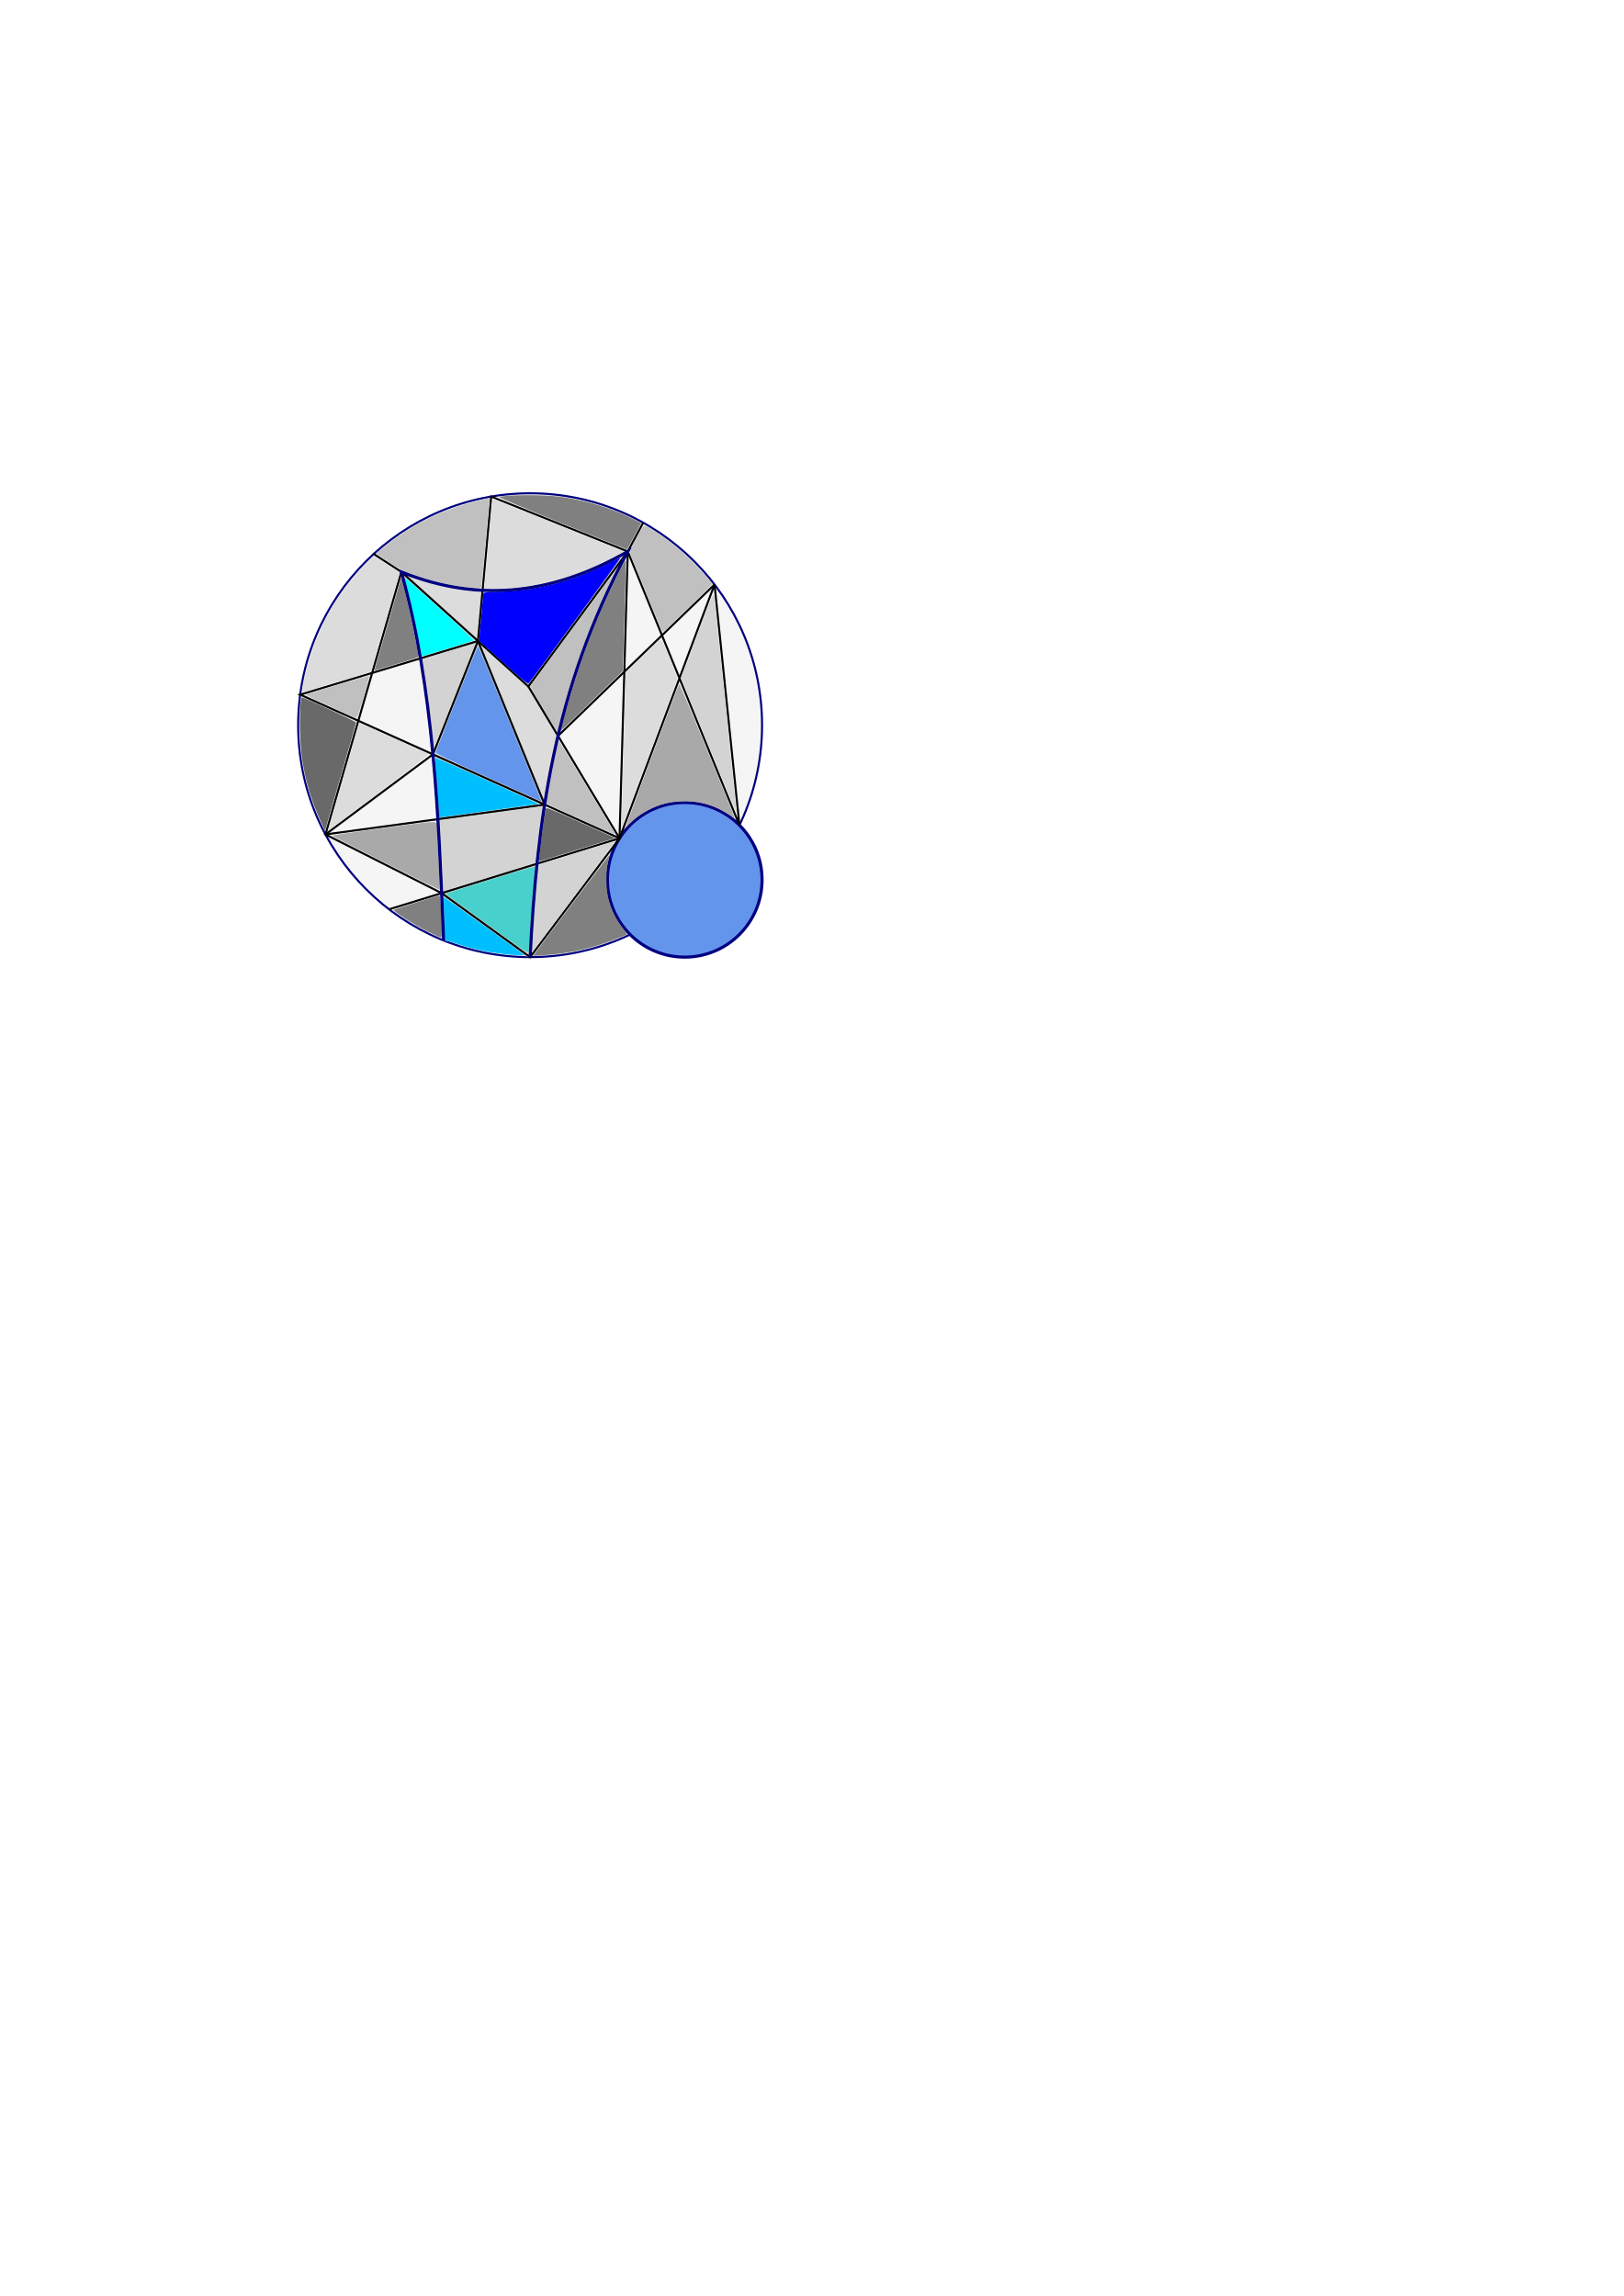
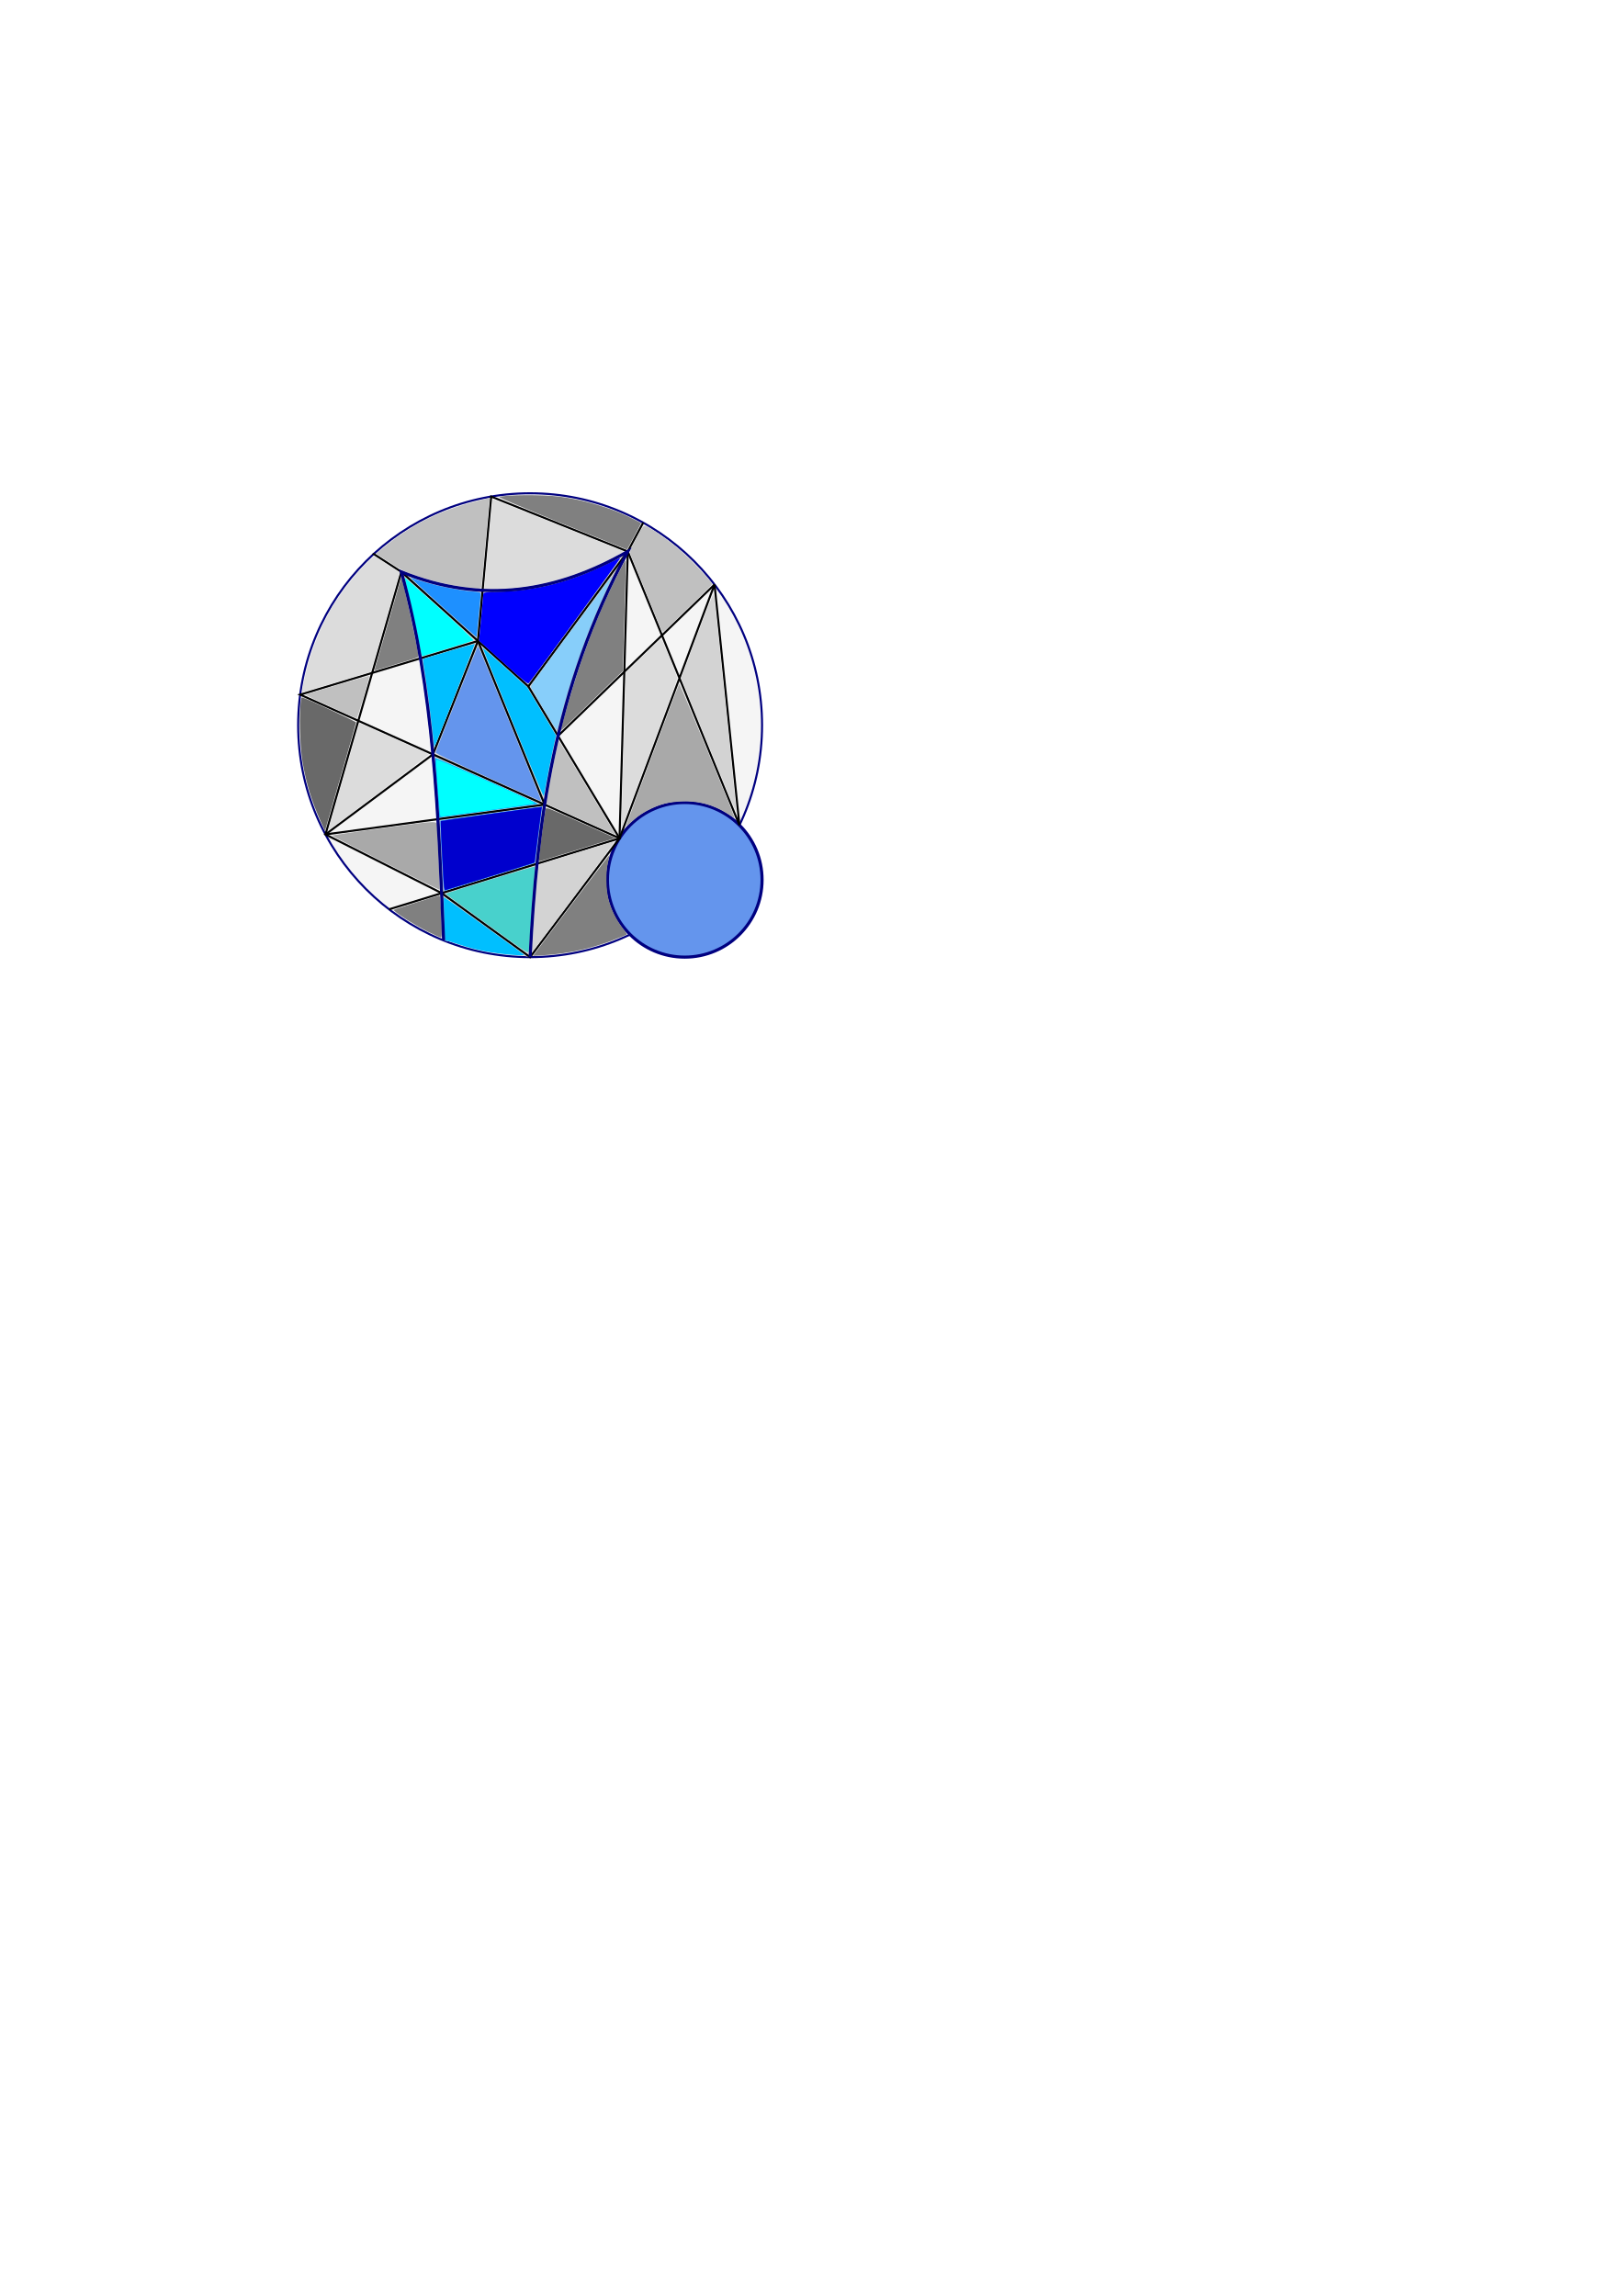
<svg xmlns="http://www.w3.org/2000/svg" width="210mm" height="297mm" viewBox="0 0 210 297" version="1.1" id="svg8">
  <defs id="defs2" />
  <g id="layer1">
    <circle cy="93.809" cx="68.561" id="circle4553" style="fill:#f5f5f5;stroke:#000080;stroke-width:0.265;stroke-miterlimit:4;stroke-dasharray:none;stroke-opacity:1" r="30" />
    <path style="fill:#6495ed;fill-opacity:1;stroke:#000080;stroke-width:0.4;stroke-miterlimit:4;stroke-dasharray:none;stroke-opacity:1" d="m 98.561,113.809 a 10,10 0 0 1 -10,10 10,10 0 0 1 -10,-10 10,10 0 0 1 10,-10 10,10 0 0 1 10,10 z" id="path21" />
    <path style="fill:#dcdcdc;stroke:#4b0082;stroke-width:0.265px;stroke-linecap:butt;stroke-linejoin:miter;stroke-opacity:1;fill-opacity:1" d="M 57.372,121.644 C 56.712,105.465 56.146,89.262 51.909,73.977 62.503,78.259 72.128,76.53 81.193,71.335 71.543,89.202 69.44,106.548 68.561,123.809" id="path4561" />
    <path style="fill:none;stroke:#000000;stroke-width:0.265px;stroke-linecap:butt;stroke-linejoin:miter;stroke-opacity:1" d="M 51.909,73.977 C 68.331,88.791 68.331,88.791 68.331,88.791 L 81.193,71.335 83.185,67.615" id="path4563" />
    <path style="fill:none;stroke:#000000;stroke-width:0.265px;stroke-linecap:butt;stroke-linejoin:miter;stroke-opacity:1" d="m 68.331,88.791 c 11.794,19.647 11.794,19.647 11.794,19.647 l -29.805,9.188" id="path4567" />
    <path style="fill:none;stroke:#000000;stroke-width:0.265px;stroke-linecap:butt;stroke-linejoin:miter;stroke-opacity:1" d="M 80.125,108.439 38.822,89.856 61.815,82.913" id="path4569" />
    <path style="fill:none;stroke:#000000;stroke-width:0.265px;stroke-linecap:butt;stroke-linejoin:miter;stroke-opacity:1" d="M 63.53,64.234 61.815,82.913 55.992,97.581 42.095,107.936 57.119,115.531 68.561,123.809 80.125,108.439 92.412,75.612 95.632,106.738 81.193,71.335 Z" id="path4571" />
    <path style="fill:none;stroke:#000000;stroke-width:0.265px;stroke-linecap:butt;stroke-linejoin:miter;stroke-opacity:1" d="M 80.125,108.439 C 81.193,71.335 81.193,71.335 81.193,71.335" id="path4573" />
    <path style="fill:none;stroke:#000000;stroke-width:0.265px;stroke-linecap:butt;stroke-linejoin:miter;stroke-opacity:1" d="m 51.909,73.977 c -3.58,-2.319 -3.58,-2.319 -3.58,-2.319 l 0.051,-0.047" id="path4575" />
    <path style="fill:none;stroke:#000000;stroke-width:0.265px;stroke-linecap:butt;stroke-linejoin:miter;stroke-opacity:1" d="m 42.095,107.937 28.343,-3.856" id="path4577" />
    <path style="fill:#ffff00;stroke:#000000;stroke-width:0.265px;stroke-linecap:butt;stroke-linejoin:miter;stroke-opacity:1" d="m 61.815,82.913 c 8.624,21.167 8.624,21.167 8.624,21.167" id="path4579" />
    <path style="fill:none;stroke:#000000;stroke-width:0.265px;stroke-linecap:butt;stroke-linejoin:miter;stroke-opacity:1" d="M 51.909,73.977 C 42.096,107.937 42.096,107.937 42.096,107.937" id="path4581" />
    <path style="fill:none;stroke:#000000;stroke-width:0.265px;stroke-linecap:butt;stroke-linejoin:miter;stroke-opacity:1" d="M 72.172,95.189 92.413,75.613" id="path4583" />
    <path style="fill:#dcdcdc;fill-opacity:1;stroke:none;stroke-width:0.467;stroke-miterlimit:4;stroke-dasharray:none;stroke-opacity:1" d="m 160.726,404.926 c 0.15,-0.481 3.542,-12.194 7.537,-26.03 3.995,-13.836 7.323,-25.215 7.396,-25.288 0.162,-0.162 33.452,14.761 33.937,15.213 0.27,0.251 -45.812,35.026 -48.51,36.608 -0.468,0.274 -0.561,0.143 -0.359,-0.503 z" id="path4587" transform="scale(0.2645833)" />
    <path style="fill:#dcdcdc;fill-opacity:1;stroke:none;stroke-width:0.467;stroke-miterlimit:4;stroke-dasharray:none;stroke-opacity:1" d="m 147.783,337.067 c 2.439,-14.515 8.565,-30.865 15.844,-42.288 4.742,-7.442 13.549,-18.175 17.778,-21.666 l 1.514,-1.25 6.22,4.022 6.22,4.022 -4.41,15.241 c -2.426,8.383 -5.591,19.304 -7.035,24.27 l -2.624,9.029 -16.776,5.064 c -9.227,2.785 -16.823,5.065 -16.88,5.067 -0.058,0.002 0.01,-0.678 0.15,-1.511 z" id="path4589" transform="scale(0.2645833)" />
    <path style="fill:#dcdcdc;fill-opacity:1;stroke:none;stroke-width:0.467;stroke-miterlimit:4;stroke-dasharray:none;stroke-opacity:1" d="m 238.7,266.038 c 1.106,-11.963 2.093,-21.832 2.193,-21.931 0.203,-0.203 63.198,25.003 63.809,25.532 0.548,0.475 -12.419,6.878 -19.587,9.671 -14.598,5.689 -28.346,8.478 -41.783,8.478 h -6.643 z" id="path4591" transform="scale(0.2645833)" />
    <path style="fill:#dcdcdc;fill-opacity:1;stroke:none;stroke-width:0.467;stroke-miterlimit:4;stroke-dasharray:none;stroke-opacity:1" d="m 315.748,289.432 -8.044,-19.759 3.146,-5.97 c 1.731,-3.284 3.341,-6.219 3.578,-6.523 0.317,-0.406 1.352,0.006 3.891,1.547 10.046,6.099 20.606,15.395 28.271,24.887 l 1.709,2.116 -9.412,9.104 c -5.177,5.007 -10.691,10.286 -12.253,11.731 l -2.841,2.627 z" id="path4593" transform="scale(0.2645833)" />
    <path style="fill:#dcdcdc;fill-opacity:1;stroke:none;stroke-width:0.467;stroke-miterlimit:4;stroke-dasharray:none;stroke-opacity:1" d="m 303.879,398.461 c 0.137,-3.844 0.65,-21.089 1.141,-38.321 l 0.892,-31.331 7.982,-7.8 c 4.39,-4.29 8.329,-8.043 8.753,-8.34 0.682,-0.478 1.215,0.544 4.614,8.844 2.114,5.161 3.841,9.698 3.839,10.081 -0.002,0.383 -6.184,17.158 -13.737,37.277 l -13.733,36.58 z" id="path4595" transform="scale(0.2645833)" />
    <path style="fill:#c0c0c0;fill-opacity:1;stroke:none;stroke-width:0.467;stroke-miterlimit:4;stroke-dasharray:none;stroke-opacity:1" d="m 283.535,400.413 -16.581,-7.511 1.342,-7.705 c 1.245,-7.149 4.482,-22.926 4.76,-23.206 0.067,-0.068 6.062,9.788 13.321,21.901 7.259,12.113 13.501,22.496 13.871,23.073 0.37,0.577 0.492,1.028 0.27,1.004 -0.222,-0.025 -7.864,-3.425 -16.984,-7.556 z" id="path4597" transform="scale(0.2645833)" />
    <path style="fill:#dcdcdc;fill-opacity:1;stroke:none;stroke-width:0.467;stroke-miterlimit:4;stroke-dasharray:none;stroke-opacity:1" d="m 260.118,462.907 c 1.248,-19.521 1.678,-25.546 2.288,-32.06 0.396,-4.229 0.864,-7.817 1.041,-7.974 0.177,-0.157 8.395,-2.754 18.262,-5.772 9.867,-3.018 18.241,-5.6 18.607,-5.738 0.542,-0.204 -37.867,51.352 -39.79,53.409 -0.448,0.48 -0.534,0.092 -0.408,-1.864 z" id="path4599" transform="scale(0.2645833)" />
    <path style="fill:#d3d3d3;fill-opacity:1;stroke:none;stroke-width:0.467;stroke-miterlimit:4;stroke-dasharray:none;stroke-opacity:1" d="m 346.327,364.413 -13.39,-32.85 7.821,-20.952 c 5.162,-13.828 7.93,-20.676 8.14,-20.14 0.377,0.961 11.244,106.368 10.992,106.62 -0.095,0.095 -6.198,-14.61 -13.563,-32.678 z" id="path4601" transform="scale(0.2645833)" />
    <path style="fill:#d3d3d3;fill-opacity:1;stroke:none;stroke-width:0.467;stroke-miterlimit:4;stroke-dasharray:none;stroke-opacity:1" d="m 211.186,357.847 c -0.918,-8.69 -2.722,-22.253 -4.016,-30.184 -0.463,-2.837 -0.814,-5.19 -0.78,-5.229 0.233,-0.269 25.148,-7.64 25.445,-7.527 0.275,0.105 -16.713,43.732 -19.443,49.93 -0.243,0.551 -0.675,-1.954 -1.207,-6.99 z" id="path4603" transform="scale(0.2645833)" />
    <path style="fill:#d3d3d3;fill-opacity:1;stroke:none;stroke-width:0.467;stroke-miterlimit:4;stroke-dasharray:none;stroke-opacity:1" d="m 211.636,362.554 c -0.503,-5.817 -3.005,-25.429 -4.222,-33.092 -0.608,-3.826 -1.058,-7.007 -1,-7.068 0.211,-0.223 25.9,-7.924 25.9,-7.764 0,0.091 -4.425,11.336 -9.834,24.99 -5.409,13.653 -9.989,25.232 -10.179,25.731 -0.224,0.588 -0.458,-0.396 -0.665,-2.796 z" id="path4605" transform="scale(0.2645833)" />
    <path style="fill:#d3d3d3;fill-opacity:1;stroke:none;stroke-width:0.467;stroke-miterlimit:4;stroke-dasharray:none;stroke-opacity:1" d="m 246.225,323.745 -11.862,-10.685 1.045,-10.888 c 0.575,-5.988 1.058,-11.307 1.073,-11.82 0.027,-0.882 0.381,-0.937 6.556,-1.025 17.925,-0.256 36.5,-5.037 54.739,-14.088 3.07,-1.523 5.649,-2.703 5.73,-2.621 0.125,0.125 -44.059,60.357 -45.072,61.442 -0.19,0.204 -5.684,-4.438 -12.209,-10.314 z" id="path4607" transform="scale(0.2645833)" />
    <path style="fill:#d3d3d3;fill-opacity:1;stroke:none;stroke-width:0.467;stroke-miterlimit:4;stroke-dasharray:none;stroke-opacity:1" d="m 216.253,429.332 c -0.172,-3.396 -0.573,-11.102 -0.891,-17.125 -0.318,-6.023 -0.565,-10.986 -0.549,-11.029 0.016,-0.043 11.038,-1.567 24.493,-3.386 13.455,-1.819 24.852,-3.395 25.327,-3.502 0.719,-0.162 0.82,0.015 0.603,1.056 -0.144,0.688 -0.928,6.703 -1.743,13.366 -0.815,6.664 -1.534,12.332 -1.597,12.596 -0.091,0.38 -43.923,14.199 -45.037,14.199 -0.16,0 -0.433,-2.778 -0.605,-6.174 z" id="path4609" transform="scale(0.2645833)" />
    <path style="fill:#d3d3d3;fill-opacity:1;stroke:none;stroke-width:0.467;stroke-miterlimit:4;stroke-dasharray:none;stroke-opacity:1" d="m 260.041,464.397 c -0.161,-0.261 -0.183,-0.839 -0.05,-1.285 0.134,-0.446 0.377,-3.223 0.541,-6.17 0.164,-2.947 0.364,-6.302 0.444,-7.456 0.97,-13.879 1.151,-16.226 1.406,-18.301 0.119,-0.967 0.331,-2.936 0.47,-4.375 0.409,-4.208 -0.086,-3.843 9.071,-6.704 1.41,-0.44 3.926,-1.235 5.592,-1.766 8.083,-2.577 21.404,-6.598 21.857,-6.598 0.752,0 0.411,1.015 -0.655,1.949 -0.513,0.449 -0.728,0.823 -0.479,0.832 0.249,0.009 -0.016,0.344 -0.59,0.746 -0.574,0.402 -0.936,0.904 -0.805,1.116 0.131,0.212 -0.075,0.506 -0.458,0.652 -0.383,0.147 -0.696,0.566 -0.696,0.931 0,0.365 -0.315,0.784 -0.699,0.932 -0.384,0.148 -0.699,0.567 -0.699,0.932 0,0.365 -0.315,0.784 -0.699,0.932 -0.384,0.148 -0.699,0.567 -0.699,0.932 0,0.365 -0.315,0.784 -0.699,0.932 -0.384,0.148 -0.699,0.567 -0.699,0.932 0,0.365 -0.315,0.784 -0.699,0.932 -0.384,0.148 -0.699,0.499 -0.699,0.782 0,0.283 -0.262,0.788 -0.582,1.123 -0.32,0.335 -0.897,1.073 -1.281,1.641 -0.384,0.568 -1.014,1.413 -1.398,1.878 -0.384,0.465 -1.014,1.311 -1.398,1.881 -1.181,1.751 -23.917,31.865 -24.529,32.489 -0.372,0.38 -0.678,0.419 -0.868,0.112 z" id="path4611" transform="scale(0.2645833)" />
    <path style="fill:#c0c0c0;fill-opacity:1;stroke:none;stroke-width:0.467;stroke-miterlimit:4;stroke-dasharray:none;stroke-opacity:1" d="m 322.664,306.544 c -0.523,-1.217 -2.21,-5.359 -3.749,-9.203 -1.539,-3.844 -3.079,-7.619 -3.422,-8.388 -0.343,-0.769 -1.276,-3.076 -2.073,-5.126 -0.797,-2.05 -1.681,-4.252 -1.964,-4.893 -0.283,-0.641 -0.675,-1.584 -0.871,-2.097 -0.196,-0.513 -0.788,-1.905 -1.314,-3.094 -1.752,-3.959 -1.744,-4.019 1.222,-9.519 3.975,-7.371 3.848,-7.204 5.218,-6.87 0.649,0.158 1.285,0.415 1.413,0.57 0.128,0.155 1.024,0.698 1.992,1.205 0.967,0.508 2.435,1.501 3.262,2.208 0.827,0.707 1.628,1.285 1.781,1.286 0.153,6.1e-4 0.71,0.368 1.238,0.817 0.528,0.449 1.429,1.13 2.002,1.514 0.573,0.384 1.537,1.118 2.141,1.631 0.605,0.513 1.962,1.666 3.016,2.563 4.114,3.5 14.378,14.185 15.441,16.074 0.242,0.431 -2.285,3.125 -8.155,8.697 -4.678,4.44 -9.974,9.595 -11.768,11.456 -1.794,1.86 -3.531,3.382 -3.861,3.382 -0.329,-1e-4 -1.027,-0.996 -1.55,-2.214 z" id="path4613" transform="scale(0.2645833)" />
    <path style="fill:#c0c0c0;fill-opacity:1;stroke:none;stroke-width:0.467;stroke-miterlimit:4;stroke-dasharray:none;stroke-opacity:1" d="m 161.328,345.432 c -6.878,-3.113 -12.28,-5.734 -12.004,-5.826 4.356,-1.452 31.038,-9.33 31.166,-9.202 0.369,0.369 -5.695,20.757 -6.164,20.723 -0.271,-0.02 -6.12,-2.582 -12.998,-5.695 z" id="path4615" transform="scale(0.2645833)" />
    <path style="fill:#c0c0c0;fill-opacity:1;stroke:none;stroke-width:0.467;stroke-miterlimit:4;stroke-dasharray:none;stroke-opacity:1" d="m 229.985,287.473 c -8.141,-0.832 -18.924,-3.319 -27.568,-6.358 -4.725,-1.661 -6.898,-2.772 -12.193,-6.233 l -6.443,-4.211 4.579,-3.683 c 14.749,-11.862 29.154,-18.587 49.72,-23.213 l 1.338,-0.301 -0.283,2.47 c -0.156,1.358 -1.031,10.857 -1.946,21.109 -0.915,10.252 -1.761,19.111 -1.88,19.688 -0.226,1.096 -0.886,1.186 -5.324,0.733 z" id="path4617" transform="scale(0.2645833)" />
    <path style="fill:#c0c0c0;fill-opacity:1;stroke:none;stroke-width:0.467;stroke-miterlimit:4;stroke-dasharray:none;stroke-opacity:1" d="m 265.647,346.526 c -3.519,-5.882 -6.324,-10.881 -6.235,-11.108 0.291,-0.738 41.12,-55.99 41.266,-55.844 0.078,0.078 -1.311,3.171 -3.088,6.873 -8.864,18.476 -17.438,42.028 -22.923,62.966 -1.124,4.292 -2.174,7.804 -2.333,7.805 -0.159,9.4e-4 -3.168,-4.811 -6.687,-10.693 z" id="path4619" transform="scale(0.2645833)" />
    <path style="fill:#a9a9a9;fill-opacity:1;stroke:none;stroke-width:0.467;stroke-miterlimit:4;stroke-dasharray:none;stroke-opacity:1" d="m 188.628,422.067 c -14.417,-7.281 -26.212,-13.376 -26.212,-13.544 0,-0.168 11.349,-1.844 25.22,-3.723 27.705,-3.753 26.019,-3.729 26.032,-0.372 0.004,0.975 0.335,8.17 0.735,15.989 0.4,7.819 0.663,14.367 0.582,14.552 -0.08,0.185 -11.941,-5.621 -26.358,-12.902 z" id="path4621" transform="scale(0.2645833)" />
    <path style="fill:#a9a9a9;fill-opacity:1;stroke:none;stroke-width:0.467;stroke-miterlimit:4;stroke-dasharray:none;stroke-opacity:1" d="m 305.941,404.039 c 0,-0.556 25.708,-69.354 26.07,-69.769 0.254,-0.29 27.052,64.606 27.052,65.511 0,0.16 -1.452,-0.648 -3.228,-1.796 -7.061,-4.568 -14.637,-6.575 -23.101,-6.122 -5.843,0.313 -9.283,1.128 -14.061,3.332 -4.083,1.883 -7.066,3.89 -10.287,6.923 -1.346,1.267 -2.446,2.131 -2.446,1.922 z" id="path4623" transform="scale(0.2645833)" />
    <path style="fill:#808080;fill-opacity:1;stroke:none;stroke-width:0.467;stroke-miterlimit:4;stroke-dasharray:none;stroke-opacity:1" d="m 274.254,356.937 c 0,-1.455 5.234,-19.682 8.348,-29.073 5.812,-17.527 11.962,-32.401 19.748,-47.764 3.503,-6.911 3.543,-6.966 3.572,-4.893 0.016,1.153 -0.309,13.525 -0.721,27.493 l -0.75,25.396 -9.389,9.069 c -5.164,4.988 -11.958,11.583 -15.098,14.655 -3.14,3.072 -5.708,5.375 -5.708,5.117 z" id="path4625" transform="scale(0.2645833)" />
    <path style="fill:#808080;fill-opacity:1;stroke:none;stroke-width:0.467;stroke-miterlimit:4;stroke-dasharray:none;stroke-opacity:1" d="m 209.012,455.421 c -6.703,-3.342 -17.095,-10.007 -16.486,-10.573 0.363,-0.337 21.507,-7.012 22.212,-7.012 0.451,0 0.749,3.451 1.059,12.232 0.238,6.753 0.177,8.27 -0.333,8.265 -0.344,-0.003 -3.247,-1.314 -6.453,-2.912 z" id="path4627" transform="scale(0.2645833)" />
    <path style="fill:#808080;fill-opacity:1;stroke:none;stroke-width:0.467;stroke-miterlimit:4;stroke-dasharray:none;stroke-opacity:1" d="m 183.551,325.91 c 0.331,-1.104 3.311,-11.401 6.621,-22.882 l 6.018,-20.875 1.75,6.895 c 1.438,5.667 5.75,26.094 6.545,31.01 0.203,1.255 0.11,1.311 -4.504,2.713 -12.06,3.664 -15.488,4.701 -16.231,4.916 -0.734,0.211 -0.75,0.062 -0.199,-1.776 z" id="path4629" transform="scale(0.2645833)" />
    <path style="fill:#808080;fill-opacity:1;stroke:none;stroke-width:0.467;stroke-miterlimit:4;stroke-dasharray:none;stroke-opacity:1" d="m 261.269,466.363 c 2.4,-3.427 36.52,-48.482 36.631,-48.371 0.075,0.075 -0.222,1.583 -0.662,3.351 -1.175,4.731 -1.056,13.723 0.245,18.535 1.335,4.933 3.701,9.719 6.771,13.692 2.065,2.672 2.394,3.33 1.762,3.525 -0.427,0.132 -2.244,0.854 -4.038,1.604 -11.168,4.671 -23.571,7.513 -36.309,8.32 l -5.087,0.322 z" id="path4631" transform="scale(0.2645833)" />
    <path style="fill:#696969;fill-opacity:1;stroke:none;stroke-width:0.467;stroke-miterlimit:4;stroke-dasharray:none;stroke-opacity:1" d="m 156.613,401.233 c -4.297,-9.627 -6.85,-17.988 -8.672,-28.401 -1.128,-6.449 -1.676,-19.264 -1.152,-26.954 0.298,-4.37 0.448,-5.021 1.112,-4.838 2.309,0.637 26.163,11.737 26.155,12.171 -0.005,0.284 -3.43,12.33 -7.61,26.769 l -7.601,26.253 z" id="path4633" transform="scale(0.2645833)" />
    <path style="fill:#696969;fill-opacity:1;stroke:none;stroke-width:0.467;stroke-miterlimit:4;stroke-dasharray:none;stroke-opacity:1" d="m 263.704,417.989 c 0.522,-5.38 2.656,-21.324 3.002,-22.425 0.312,-0.994 0.962,-0.746 17.212,6.568 l 16.887,7.601 -17.819,5.496 c -9.801,3.023 -18.219,5.604 -18.707,5.737 -0.831,0.226 -0.868,0.037 -0.575,-2.977 z" id="path4635" transform="scale(0.2645833)" />
    <path style="fill:#808080;fill-opacity:1;stroke:none;stroke-width:0.467;stroke-miterlimit:4;stroke-dasharray:none;stroke-opacity:1" d="m 274.827,255.972 c -17.241,-6.951 -31.081,-12.779 -30.755,-12.95 2.147,-1.131 21.368,-1.255 29.5,-0.191 12.875,1.686 26.654,5.957 37.143,11.513 l 2.677,1.418 -3.376,6.455 c -1.857,3.55 -3.481,6.441 -3.609,6.424 -0.128,-0.017 -14.339,-5.719 -31.58,-12.67 z" id="path4645" transform="scale(0.2645833)" />
    <path style="fill:#6495ed;fill-opacity:1;stroke:none;stroke-width:0.467;stroke-miterlimit:4;stroke-dasharray:none;stroke-opacity:1" d="m 238.558,380.158 c -17.913,-8.092 -25.612,-11.787 -25.572,-12.275 0.077,-0.941 20.384,-52.041 20.679,-52.038 0.128,10e-4 5.33,12.53 11.559,27.841 6.229,15.311 13.185,32.399 15.458,37.974 2.273,5.574 3.991,10.122 3.818,10.105 -0.172,-0.017 -11.847,-5.24 -25.943,-11.608 z" id="path4647" transform="scale(0.2645833)" />
    <path style="fill:#00bfff;fill-opacity:1;stroke:none;stroke-width:0.467;stroke-miterlimit:4;stroke-dasharray:none;stroke-opacity:1" d="m 236.84,465.029 c -8.378,-1.597 -16.032,-4.537 -17.222,-4.825 l -2.164,-0.524 -0.34,-10.429 c -0.187,-5.736 -0.259,-10.511 -0.16,-10.61 0.155,-0.155 38.206,27.144 39.205,28.127 0.198,0.195 -0.673,0.339 -1.936,0.32 -7.283,-0.334 -13.256,-1.289 -17.384,-2.058 z" id="path4649" transform="scale(0.2645833)" />
    <path style="fill:#0000ff;fill-opacity:1;stroke:none;stroke-width:0.123;stroke-miterlimit:4;stroke-dasharray:none;stroke-opacity:1" d="m 65.093,85.712 -3.139,-2.831 0.272,-2.874 c 0.15,-1.581 0.276,-2.991 0.28,-3.133 0.007,-0.251 0.08,-0.261 2.258,-0.332 4.812,-0.157 9.331,-1.368 14.182,-3.803 0.673,-0.338 1.25,-0.589 1.281,-0.558 0.049,0.049 -11.447,15.769 -11.85,16.205 -0.115,0.124 -0.799,-0.433 -3.284,-2.674 z" id="path4651" />
    <path style="fill:#00bfff;fill-opacity:1;stroke:none;stroke-width:0.467;stroke-miterlimit:4;stroke-dasharray:none;stroke-opacity:1" d="m 214.169,391.919 c -0.299,-4.297 -0.791,-10.797 -1.094,-14.445 -0.302,-3.648 -0.421,-6.762 -0.263,-6.92 0.158,-0.158 11.633,4.816 25.5,11.053 13.867,6.237 25.048,11.387 24.845,11.445 -0.203,0.057 -10.539,1.474 -22.969,3.147 -12.43,1.674 -23.247,3.153 -24.038,3.287 l -1.438,0.244 z" id="path4653" transform="scale(0.2645833)" />
    <path style="fill:#00ffff;fill-opacity:1;stroke:none;stroke-width:0.467;stroke-miterlimit:4;stroke-dasharray:none;stroke-opacity:1" d="m 205.948,319.901 c -0.128,-0.568 -1.081,-5.38 -2.118,-10.694 -1.037,-5.314 -2.826,-13.47 -3.976,-18.124 -1.15,-4.654 -2.018,-8.535 -1.928,-8.625 0.09,-0.09 7.758,6.683 17.041,15.05 9.283,8.367 16.711,15.37 16.507,15.562 -0.204,0.192 -5.718,1.952 -12.254,3.911 -6.535,1.959 -12.143,3.65 -12.46,3.757 -0.318,0.107 -0.683,-0.27 -0.811,-0.838 z" id="path4655" transform="scale(0.2645833)" />
    <path style="fill:#48d1cc;fill-opacity:1;stroke:none;stroke-width:0.467;stroke-miterlimit:4;stroke-dasharray:none;stroke-opacity:1" d="m 237.991,451.78 c -11.076,-8.003 -20.142,-14.655 -20.146,-14.783 -0.011,-0.331 43.363,-13.62 43.619,-13.364 0.116,0.116 -0.115,3.637 -0.514,7.823 -0.399,4.187 -1.056,13.175 -1.461,19.974 -0.404,6.799 -0.875,12.933 -1.047,13.631 -0.307,1.251 -0.61,1.054 -20.451,-13.281 z" id="path4657" transform="scale(0.2645833)" />
+     <path style="fill:#1e90ff;fill-opacity:1;stroke:none;stroke-width:0.704;stroke-miterlimit:4;stroke-dasharray:none;stroke-opacity:1" d="m 216.584,430.465 c -0.964,-17.122 -1.514,-29.067 -1.346,-29.255 0.194,-0.218 49.688,-7.044 49.808,-6.869 0.036,0.052 -0.303,2.611 -0.754,5.687 -0.45,3.076 -1.252,9.238 -1.781,13.694 -0.529,4.456 -1.021,8.139 -1.093,8.184 -0.072,0.045 -9.878,3.083 -21.791,6.75 -11.913,3.667 -21.905,6.761 -22.203,6.876 -0.383,0.147 -0.63,-1.345 -0.839,-5.066 z" id="path4971" transform="scale(0.2645833)" />
+     <path style="fill:#00bfff;fill-opacity:1;stroke:none;stroke-width:0.704;stroke-miterlimit:4;stroke-dasharray:none;stroke-opacity:1" d="m 211.923,362.187 c -0.676,-6.804 -3.127,-25.896 -4.203,-32.745 -0.623,-3.966 -1.093,-7.231 -1.044,-7.255 0.851,-0.419 25.28,-7.564 25.411,-7.433 0.15,0.15 -19.341,49.987 -19.735,50.461 -0.063,0.076 -0.256,-1.287 -0.429,-3.029 z" id="path4973" transform="scale(0.2645833)" />
+     <path style="fill:#0000cd;fill-opacity:1;stroke:none;stroke-width:0.704;stroke-miterlimit:4;stroke-dasharray:none;stroke-opacity:1" d="m 217.09,433.696 c -0.357,-2.047 -1.872,-32.024 -1.63,-32.265 0.167,-0.167 39.244,-5.649 46.713,-6.553 l 2.75,-0.333 -0.257,1.344 c -0.141,0.739 -0.947,6.85 -1.79,13.58 l -1.533,12.236 -6.552,2.06 c -12.353,3.884 -36.914,11.447 -37.176,11.447 -0.144,0 -0.38,-0.682 -0.525,-1.514 z" id="path4975" transform="scale(0.2645833)" />
+     <path style="fill:#87cefa;fill-opacity:1;stroke:none;stroke-width:0.704;stroke-miterlimit:4;stroke-dasharray:none;stroke-opacity:1" d="m 271.509,355.896 c -0.529,-0.61 -1.108,-1.415 -1.287,-1.788 -0.179,-0.373 -0.74,-1.308 -1.247,-2.077 -0.507,-0.769 -1.071,-1.713 -1.254,-2.097 -0.183,-0.384 -0.835,-1.433 -1.45,-2.33 -0.615,-0.897 -1.31,-2.05 -1.544,-2.563 -0.234,-0.513 -0.842,-1.561 -1.35,-2.33 -0.508,-0.769 -1.155,-1.975 -1.437,-2.679 -0.282,-0.705 -0.715,-1.281 -0.961,-1.281 -0.246,0 -0.337,-0.18 -0.201,-0.399 0.136,-0.219 -0.135,-0.796 -0.602,-1.281 -0.693,-0.721 -0.755,-1.096 -0.341,-2.047 0.279,-0.641 0.719,-1.401 0.979,-1.69 0.259,-0.289 0.786,-0.996 1.17,-1.571 1.046,-1.564 21.872,-29.866 23.012,-31.274 0.542,-0.669 1.301,-1.685 1.685,-2.257 0.384,-0.572 1.062,-1.493 1.506,-2.045 0.444,-0.553 0.97,-1.215 1.169,-1.471 0.199,-0.256 1.042,-1.335 1.873,-2.397 0.831,-1.062 1.51,-2.073 1.51,-2.247 0,-0.174 0.262,-0.59 0.582,-0.924 0.32,-0.335 0.897,-1.079 1.281,-1.655 0.384,-0.575 0.916,-1.283 1.182,-1.572 0.266,-0.289 1.081,-1.317 1.812,-2.286 0.731,-0.968 1.403,-1.687 1.492,-1.598 0.089,0.089 -1.417,3.589 -3.346,7.778 -7.883,17.111 -15.313,37.576 -20.389,56.158 -1.4,5.126 -2.622,9.705 -2.715,10.176 -0.154,0.778 -0.258,0.754 -1.131,-0.253 z" id="path4977" transform="scale(0.2645833)" />
+     <path style="fill:#00bfff;fill-opacity:1;stroke:none;stroke-width:0.704;stroke-miterlimit:4;stroke-dasharray:none;stroke-opacity:1" d="m 250.666,353.265 c -8.127,-19.949 -14.775,-36.416 -14.775,-36.594 0,-0.178 4.924,4.128 10.943,9.569 l 10.943,9.892 7.003,11.699 7.003,11.699 -1.845,8.598 c -1.015,4.729 -2.31,11.324 -2.878,14.656 -0.568,3.332 -1.164,6.213 -1.325,6.404 -0.161,0.19 -6.941,-15.976 -15.068,-35.925 z" id="path4979" transform="scale(0.2645833)" />
+     <path style="fill:#1e90ff;fill-opacity:1;stroke:none;stroke-width:0.704;stroke-miterlimit:4;stroke-dasharray:none;stroke-opacity:1" d="m 214.754,396.416 c -0.746,-7.897 -1.833,-25.067 -1.601,-25.298 0.456,-0.456 48.833,21.025 48.833,21.684 0,0.203 -45.55,6.587 -46.661,6.54 -0.162,-0.007 -0.419,-1.323 -0.57,-2.925 z" id="path4981" transform="scale(0.2645833)" />
+     <path style="fill:#1e90ff;fill-opacity:1;stroke:none;stroke-width:0.704;stroke-miterlimit:4;stroke-dasharray:none;stroke-opacity:1" d="m 216.714,297.133 c -8.869,-7.994 -16.079,-14.589 -16.022,-14.655 0.057,-0.067 1.028,0.21 2.157,0.615 7.487,2.687 20.559,5.513 28.229,6.102 3.54,0.272 3.88,0.384 3.877,1.278 -0.006,1.394 -1.858,20.938 -1.998,21.078 -0.064,0.064 -7.373,-6.424 -16.242,-14.418 z" id="path4983" transform="scale(0.2645833)" />
+     <path style="fill:#00ffff;fill-opacity:1;stroke:none;stroke-width:0.704;stroke-miterlimit:4;stroke-dasharray:none;stroke-opacity:1" d="m 215.222,398.973 c -0.131,-0.211 -0.553,-4.569 -0.938,-9.684 -1.262,-16.751 -1.308,-17.92 -0.709,-17.92 1.139,0 38.029,16.189 45.365,19.908 2.738,1.388 2.759,1.414 1.398,1.704 -1.868,0.399 -28.834,4.251 -36.097,5.156 -3.204,0.399 -6.49,0.837 -7.303,0.972 -0.813,0.136 -1.585,0.074 -1.716,-0.138 z" id="path4985" transform="scale(0.2645833)" />
  </g>
  <g id="layer2">
    <path id="path4672" d="M 57.372,121.644 C 56.712,105.465 56.146,89.262 51.909,73.977 62.503,78.259 72.128,76.53 81.193,71.335 71.543,89.202 69.44,106.548 68.561,123.809" style="fill:none;fill-opacity:1;stroke:#000080;stroke-width:0.4;stroke-linecap:butt;stroke-linejoin:miter;stroke-miterlimit:4;stroke-dasharray:none;stroke-opacity:1" />
  </g>
</svg>
